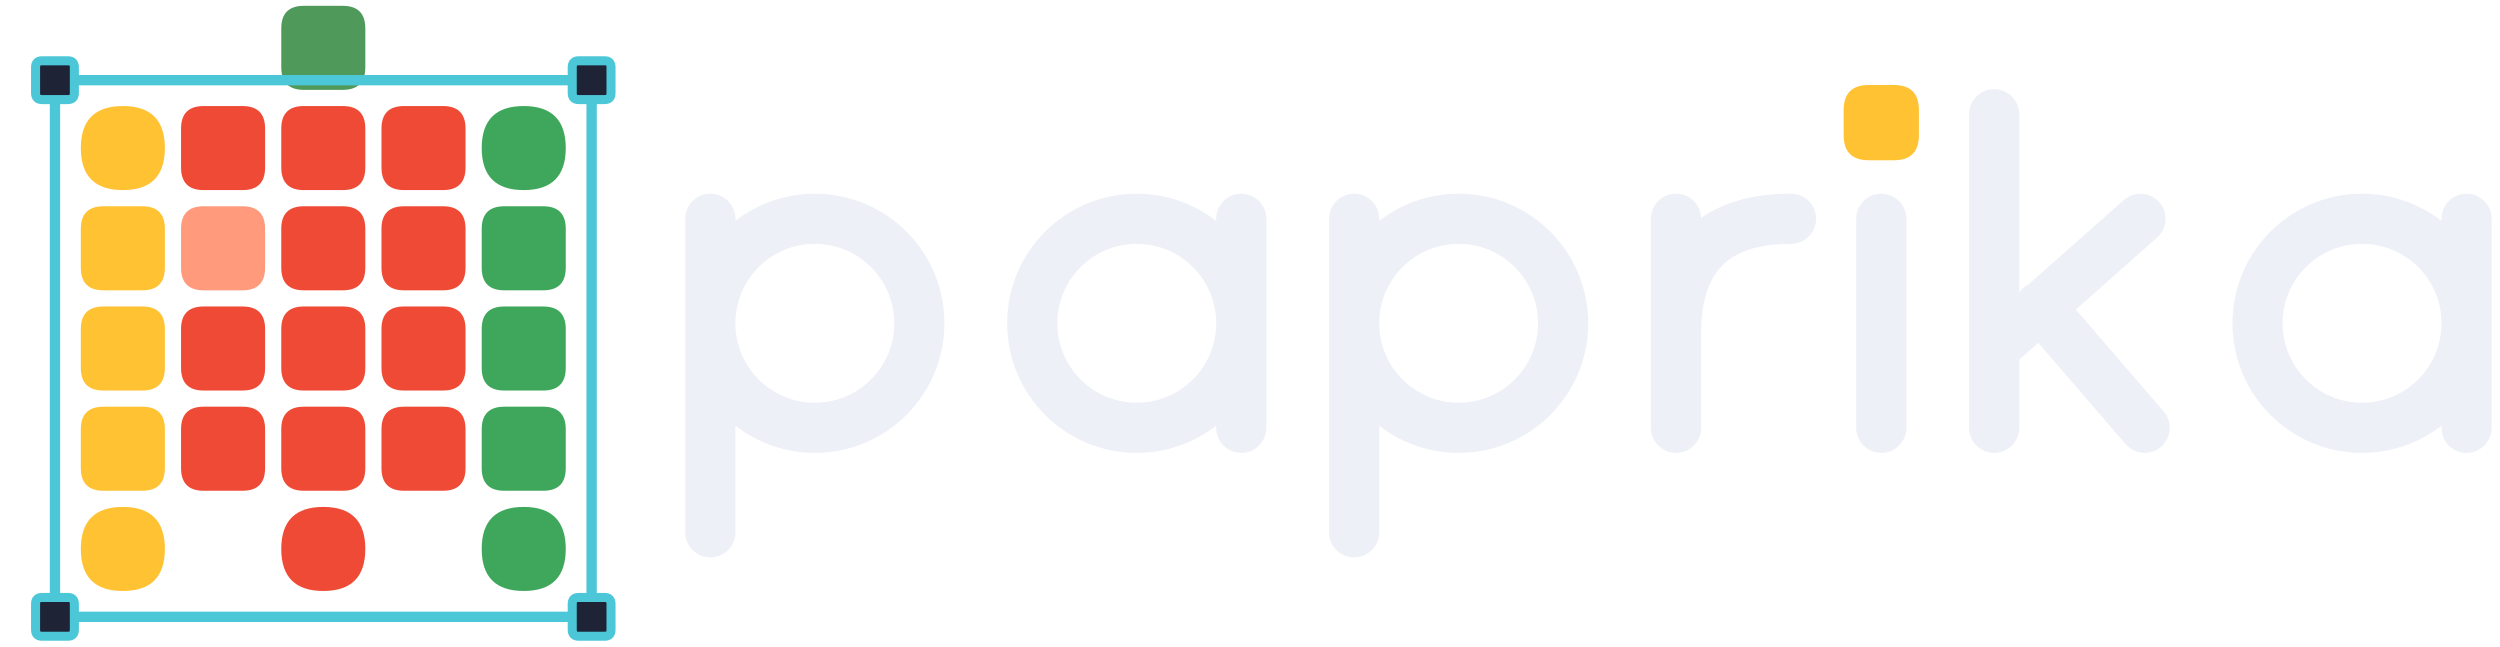
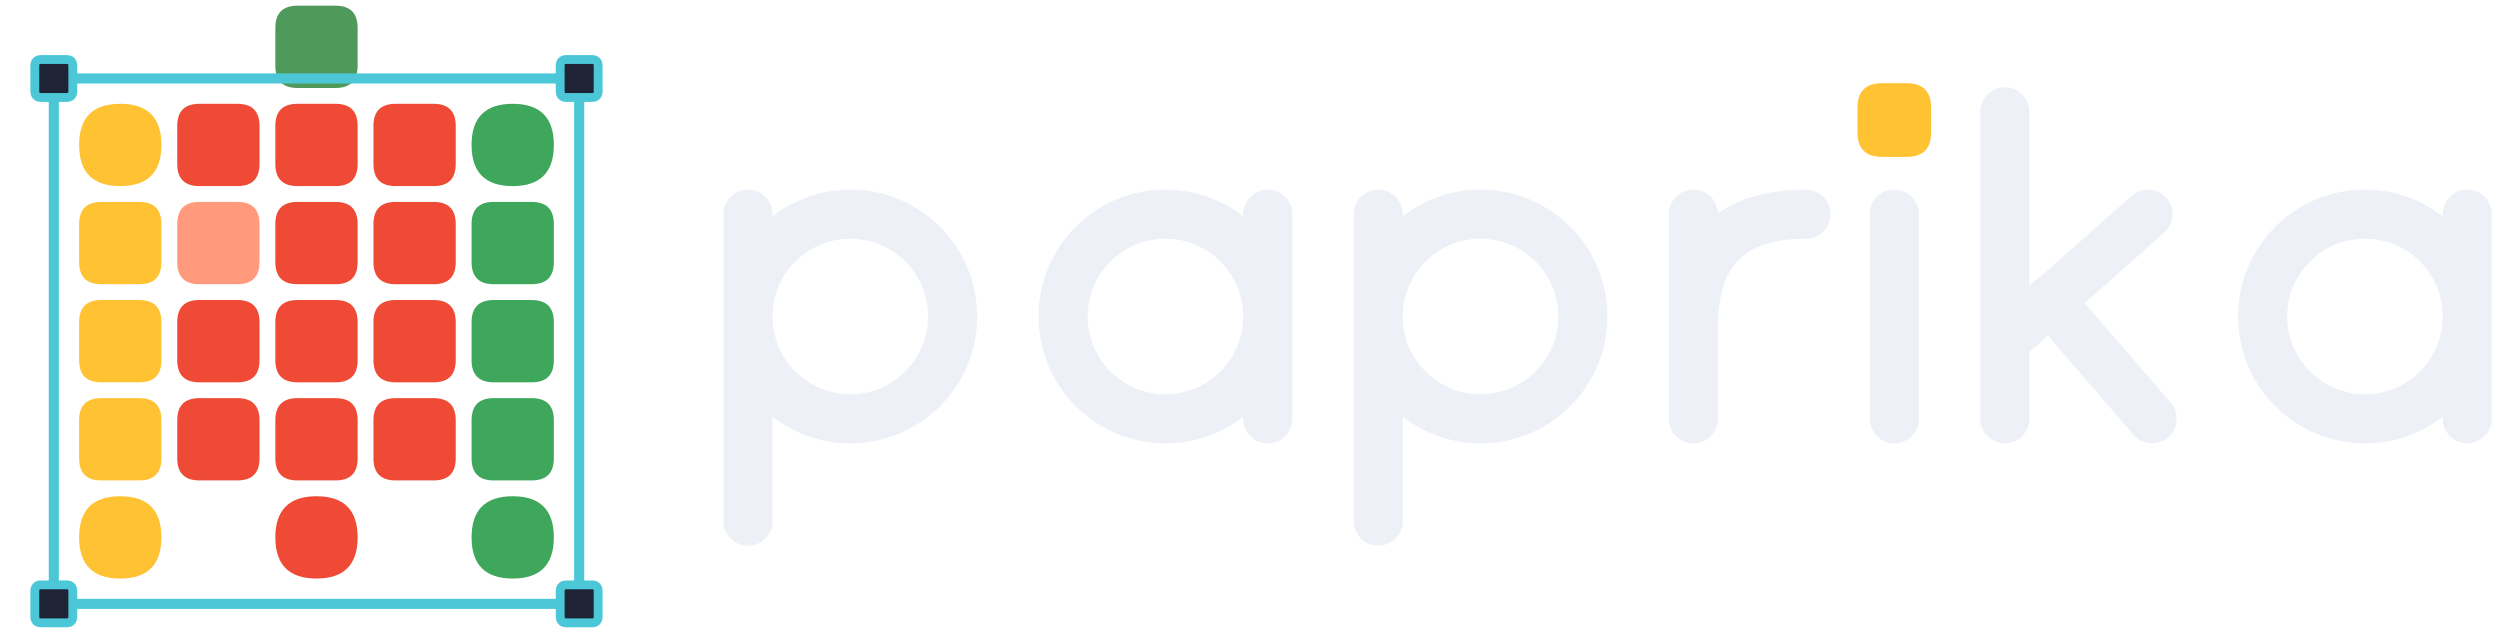
- <svg xmlns="http://www.w3.org/2000/svg" width="494.91" height="128" viewBox="0 0 494.91 128">
+ <svg xmlns="http://www.w3.org/2000/svg" width="505.55" height="128" viewBox="0 0 505.55 128">
  <g transform="scale(1.28)">
    <path d="M47 0.9 H53 Q56.5 0.9 56.5 4.4 V10.4 Q56.5 13.9 53 13.9 H47 Q43.5 13.9 43.5 10.4 V4.4 Q43.5 0.9 47 0.9 Z" fill="#4F9A5A" />
    <path d="M19 16.4 H19 Q25.5 16.4 25.5 22.9 V22.9 Q25.5 29.4 19 29.4 H19 Q12.5 29.4 12.5 22.9 V22.9 Q12.5 16.4 19 16.4 Z M16 31.9 H22 Q25.5 31.9 25.5 35.4 V41.4 Q25.5 44.9 22 44.9 H16 Q12.5 44.9 12.5 41.4 V35.4 Q12.5 31.9 16 31.9 Z M16 47.4 H22 Q25.5 47.4 25.5 50.9 V56.9 Q25.5 60.4 22 60.4 H16 Q12.5 60.4 12.5 56.9 V50.9 Q12.5 47.4 16 47.4 Z M16 62.9 H22 Q25.5 62.9 25.5 66.4 V72.4 Q25.5 75.9 22 75.9 H16 Q12.5 75.9 12.5 72.4 V66.4 Q12.5 62.9 16 62.9 Z M19 78.4 H19 Q25.5 78.4 25.5 84.9 V84.9 Q25.5 91.4 19 91.4 H19 Q12.5 91.4 12.5 84.9 V84.9 Q12.5 78.4 19 78.4 Z" fill="#FFC233" />
    <path d="M31.5 16.4 H37.5 Q41 16.4 41 19.9 V25.9 Q41 29.4 37.5 29.4 H31.5 Q28 29.4 28 25.9 V19.9 Q28 16.4 31.5 16.4 Z M47 16.4 H53 Q56.5 16.4 56.5 19.9 V25.9 Q56.5 29.4 53 29.4 H47 Q43.5 29.4 43.5 25.9 V19.9 Q43.5 16.4 47 16.4 Z M62.5 16.4 H68.5 Q72 16.4 72 19.9 V25.9 Q72 29.4 68.5 29.4 H62.5 Q59 29.4 59 25.9 V19.9 Q59 16.4 62.5 16.4 Z M47 31.9 H53 Q56.5 31.9 56.5 35.4 V41.4 Q56.5 44.9 53 44.9 H47 Q43.5 44.9 43.5 41.4 V35.4 Q43.5 31.9 47 31.9 Z M62.5 31.9 H68.5 Q72 31.9 72 35.4 V41.4 Q72 44.9 68.5 44.9 H62.5 Q59 44.9 59 41.4 V35.4 Q59 31.9 62.5 31.9 Z M31.5 47.4 H37.5 Q41 47.4 41 50.9 V56.9 Q41 60.4 37.5 60.4 H31.5 Q28 60.4 28 56.9 V50.9 Q28 47.4 31.5 47.4 Z M47 47.4 H53 Q56.5 47.4 56.5 50.9 V56.9 Q56.5 60.4 53 60.4 H47 Q43.5 60.4 43.5 56.9 V50.9 Q43.5 47.4 47 47.4 Z M62.5 47.4 H68.5 Q72 47.4 72 50.9 V56.9 Q72 60.4 68.5 60.4 H62.5 Q59 60.4 59 56.9 V50.9 Q59 47.4 62.5 47.4 Z M31.5 62.9 H37.5 Q41 62.9 41 66.4 V72.4 Q41 75.9 37.5 75.9 H31.5 Q28 75.9 28 72.4 V66.4 Q28 62.9 31.5 62.9 Z M47 62.9 H53 Q56.5 62.9 56.5 66.4 V72.4 Q56.5 75.9 53 75.9 H47 Q43.5 75.9 43.5 72.4 V66.4 Q43.5 62.9 47 62.9 Z M62.5 62.9 H68.5 Q72 62.9 72 66.4 V72.4 Q72 75.9 68.5 75.9 H62.5 Q59 75.9 59 72.4 V66.4 Q59 62.9 62.5 62.9 Z M50 78.4 H50 Q56.5 78.4 56.5 84.9 V84.9 Q56.5 91.4 50 91.4 H50 Q43.5 91.4 43.5 84.9 V84.9 Q43.5 78.4 50 78.4 Z" fill="#EE4A35" />
    <path d="M81 16.4 H81 Q87.5 16.4 87.5 22.9 V22.9 Q87.5 29.4 81 29.4 H81 Q74.5 29.4 74.5 22.9 V22.9 Q74.5 16.4 81 16.4 Z M78 31.9 H84 Q87.5 31.9 87.5 35.4 V41.4 Q87.5 44.9 84 44.9 H78 Q74.5 44.9 74.5 41.4 V35.4 Q74.5 31.9 78 31.9 Z M78 47.4 H84 Q87.5 47.4 87.5 50.9 V56.9 Q87.5 60.4 84 60.4 H78 Q74.5 60.4 74.5 56.9 V50.9 Q74.5 47.4 78 47.4 Z M78 62.9 H84 Q87.5 62.9 87.5 66.4 V72.4 Q87.5 75.9 84 75.9 H78 Q74.5 75.9 74.5 72.4 V66.4 Q74.5 62.9 78 62.9 Z M81 78.4 H81 Q87.5 78.4 87.5 84.9 V84.9 Q87.5 91.4 81 91.4 H81 Q74.5 91.4 74.5 84.9 V84.9 Q74.5 78.4 81 78.4 Z" fill="#3FA75B" />
    <path d="M31.5 31.9 H37.5 Q41 31.9 41 35.4 V41.4 Q41 44.9 37.5 44.9 H31.5 Q28 44.9 28 41.4 V35.4 Q28 31.9 31.5 31.9 Z" fill="#FF9A7C" />
    <path d="M8.5 12.4 H91.5 Q91.5 12.4 91.5 12.4 V95.4 Q91.5 95.4 91.5 95.4 H8.5 Q8.5 95.4 8.5 95.4 V12.4 Q8.5 12.4 8.5 12.4 Z" fill="none" stroke="#4CC7D8" stroke-width="1.6" stroke-linejoin="round" />
    <path d="M6.5 9.4 H10.5 Q11.5 9.4 11.5 10.4 V14.4 Q11.5 15.4 10.5 15.4 H6.5 Q5.5 15.4 5.5 14.4 V10.4 Q5.5 9.4 6.5 9.4 Z M89.5 9.4 H93.5 Q94.5 9.4 94.5 10.4 V14.4 Q94.5 15.4 93.5 15.4 H89.5 Q88.5 15.4 88.5 14.4 V10.4 Q88.5 9.4 89.5 9.4 Z M6.5 92.4 H10.5 Q11.5 92.4 11.5 93.4 V97.4 Q11.5 98.4 10.5 98.4 H6.5 Q5.5 98.4 5.5 97.4 V93.4 Q5.5 92.4 6.5 92.4 Z M89.5 92.4 H93.5 Q94.5 92.4 94.5 93.4 V97.4 Q94.5 98.4 93.5 98.4 H89.5 Q88.5 98.4 88.5 97.4 V93.4 Q88.5 92.4 89.5 92.4 Z" fill="#1E2336" stroke="#4CC7D8" stroke-width="1.4" stroke-linejoin="round" />
  </g>
-   <g transform="translate(140.62 43.31) scale(0.413793)">
+   <g transform="translate(151.26 43.31) scale(0.413793)">
    <path d="M0 0 L0 150 M0 50 A50 50 0 1 0 100 50 A50 50 0 1 0 0 50 Z M154 50 A50 50 0 1 0 254 50 A50 50 0 1 0 154 50 Z M254 0 L254 100 M308 0 L308 150 M308 50 A50 50 0 1 0 408 50 A50 50 0 1 0 308 50 Z M462 100 L462 0 M462 55 Q462 0 517 0 M560.2 0 L560.2 100 M614.2 -50 L614.2 100 M684.2 0 L614.2 62 M636.2 42 L686.2 100 M740.2 50 A50 50 0 1 0 840.2 50 A50 50 0 1 0 740.2 50 Z M840.2 0 L840.2 100" fill="none" stroke="#EEF0F7" stroke-width="24" stroke-linecap="round" stroke-linejoin="round" />
    <path d="M554.2 -64 H566.2 Q578.2 -64 578.2 -52 V-40 Q578.2 -28 566.2 -28 H554.2 Q542.2 -28 542.2 -40 V-52 Q542.2 -64 554.2 -64 Z" fill="#FFC233" />
  </g>
</svg>
